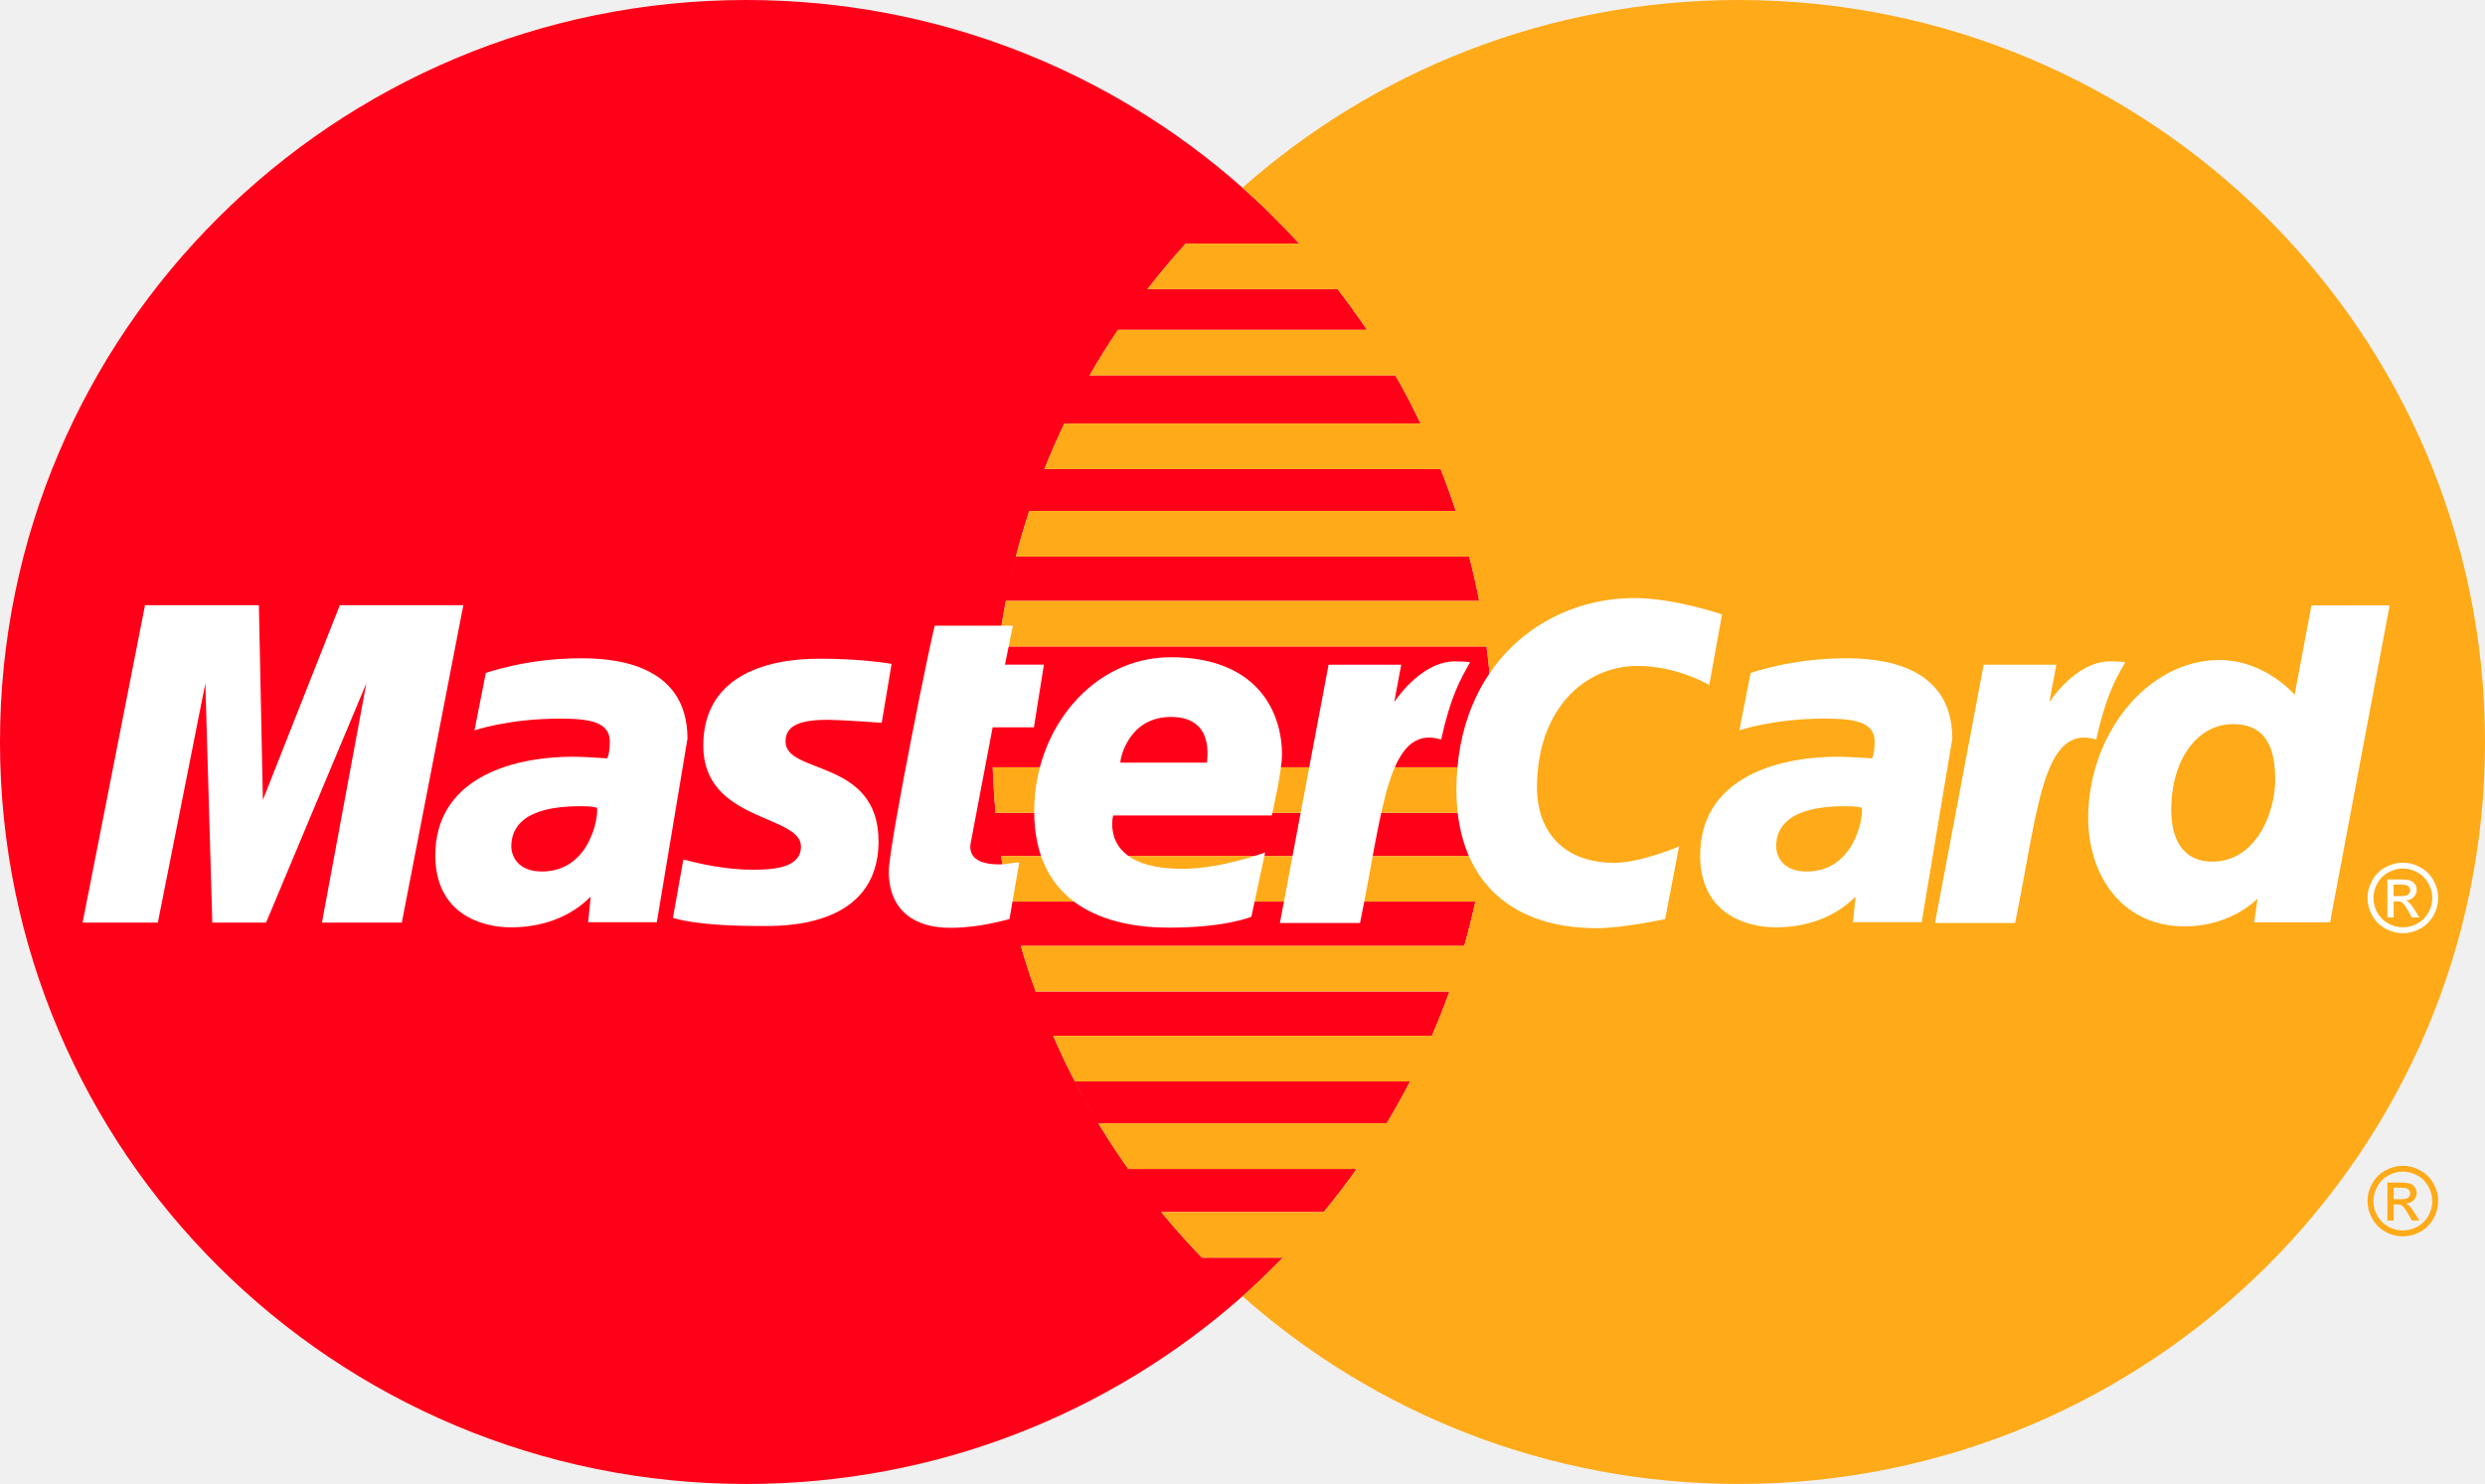
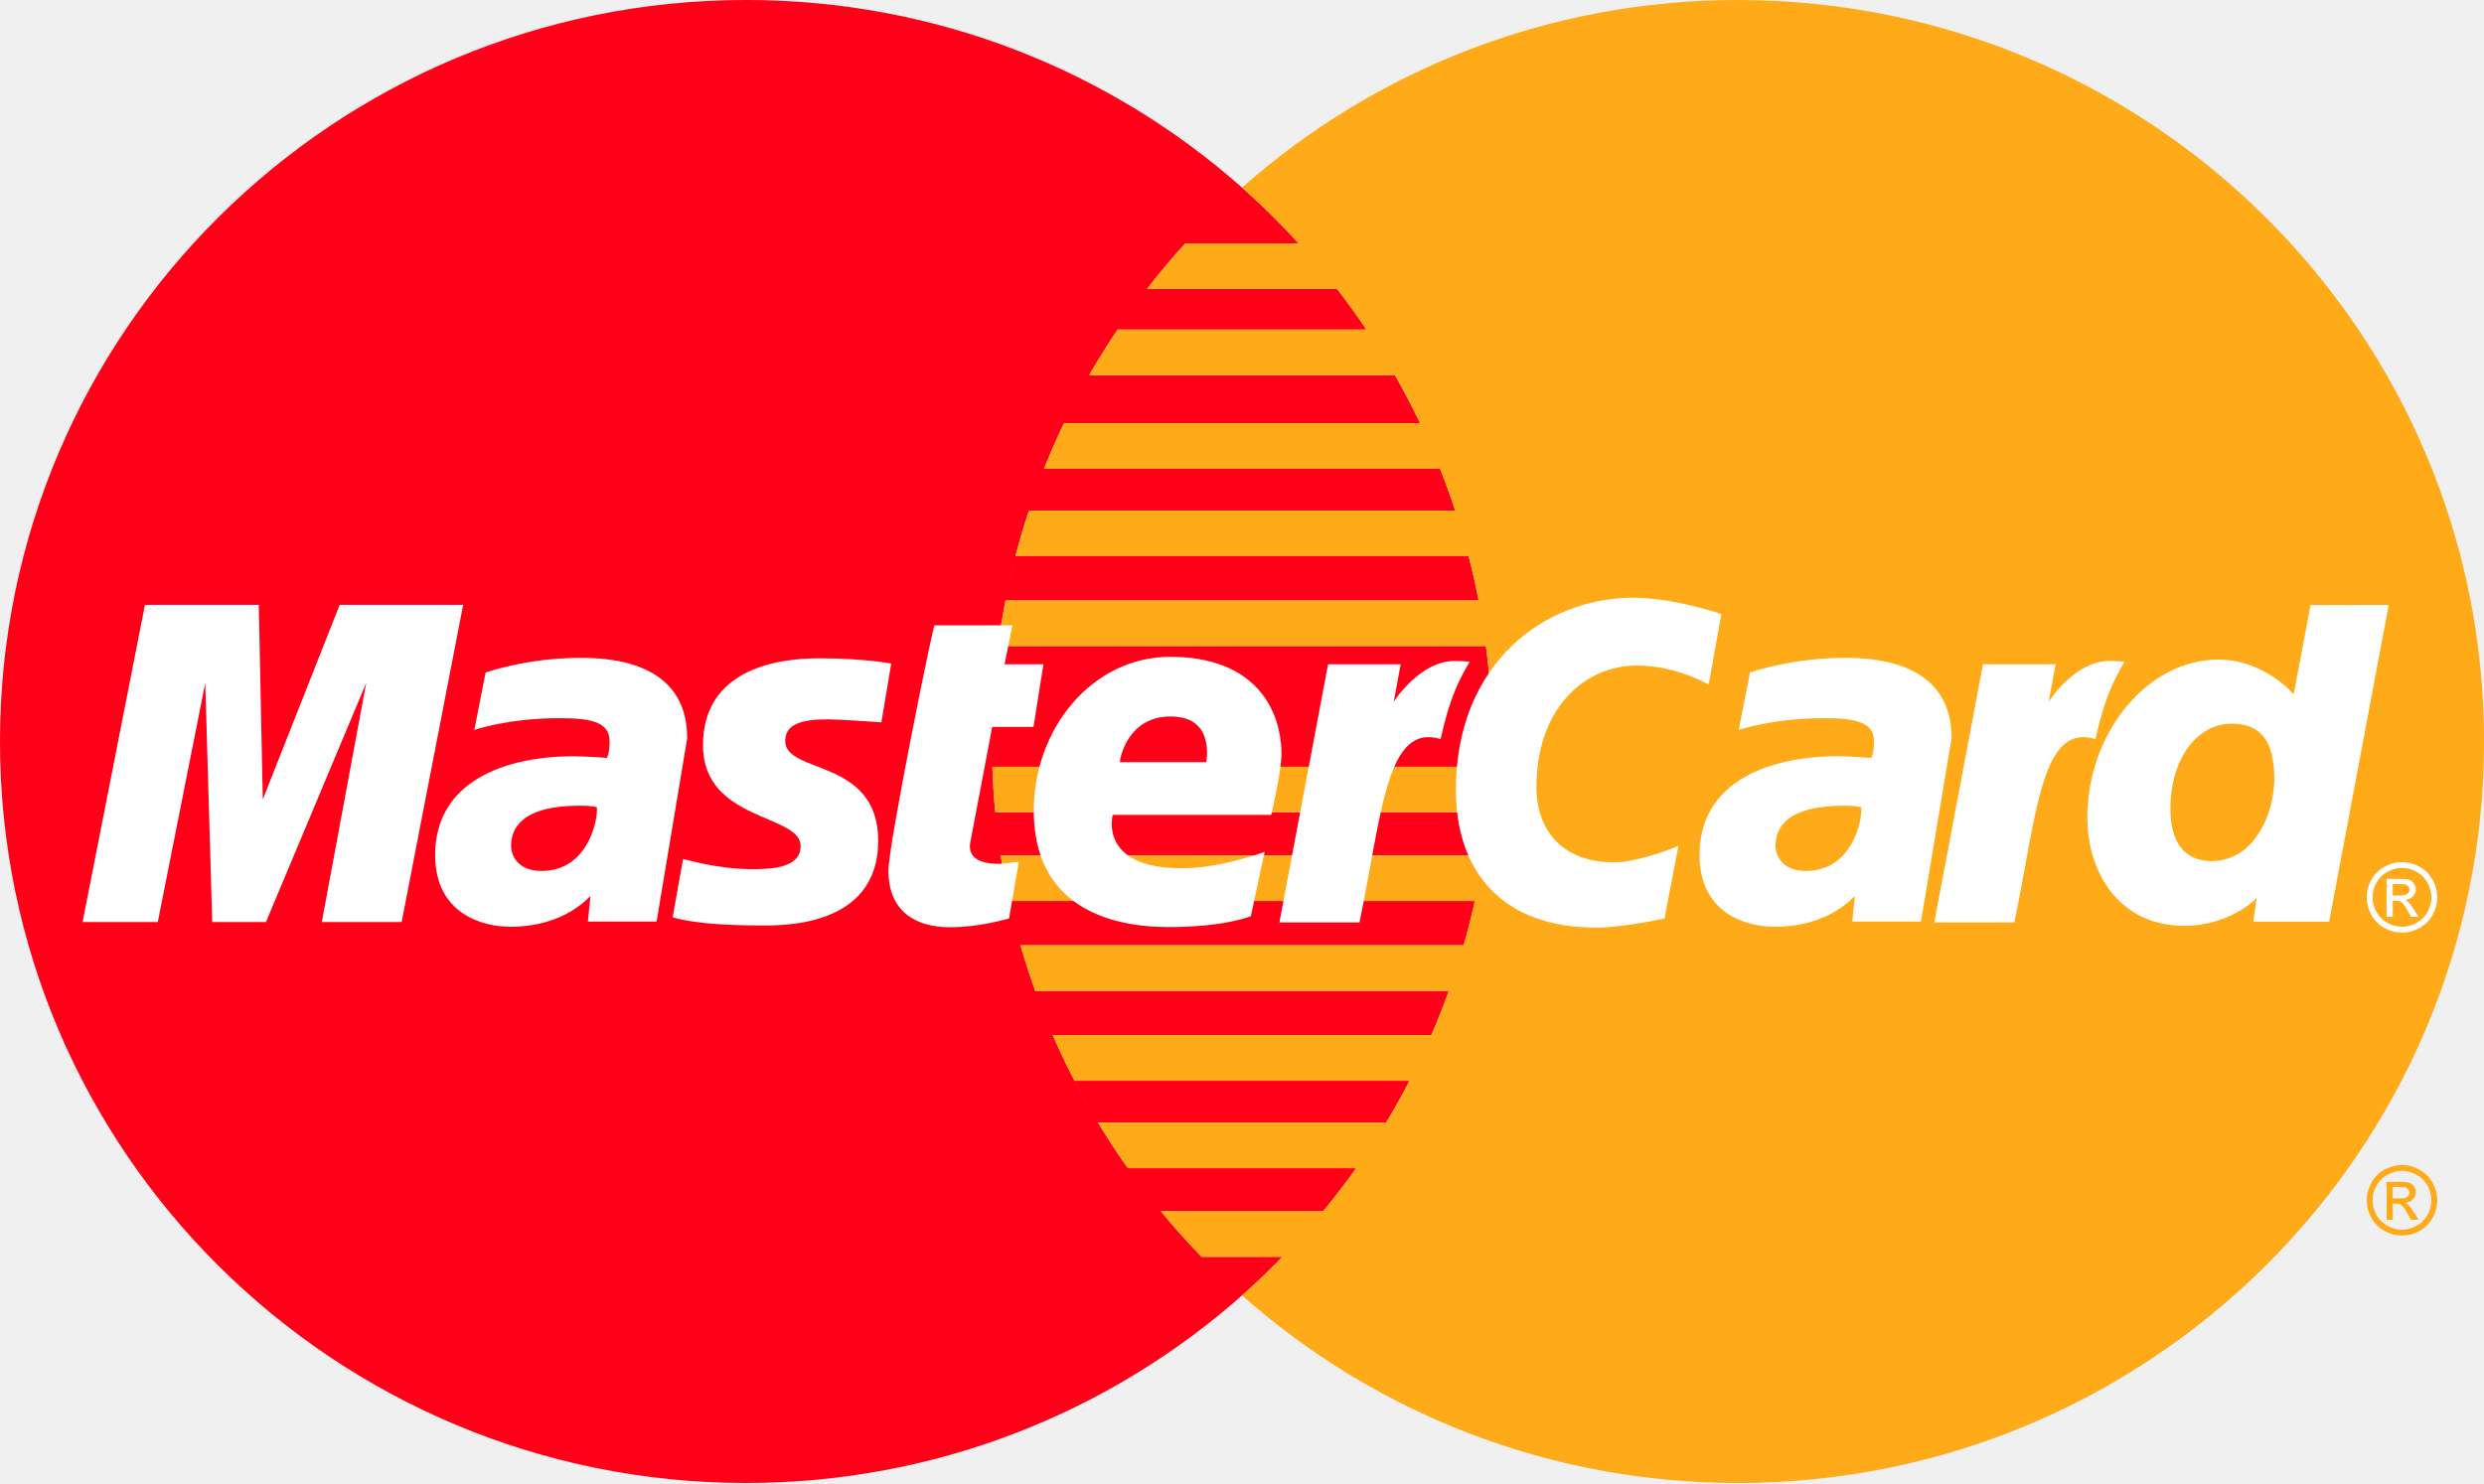
- <svg xmlns="http://www.w3.org/2000/svg" id="svg2985" version="1.1" width="1025.219" height="612.25">
-   <defs id="defs2989" />
-   <g id="g3478" transform="translate(-21.53125,-20.125)">
-     <g id="g3456">
-       <g id="g3159">
-         <path id="path3086" d="m 329.438,20.125 c -170.062,0 -307.906,137.055 -307.906,306.125 0,169.07 137.844,306.125 307.906,306.125 78.576,0 150.282,-29.28 204.688,-77.438 4.326,-3.829 8.529,-7.782 12.625,-11.844 1.365,-1.354 2.722,-2.714 4.062,-4.094 l -33.375,0 c 1.341,1.38 2.697,2.74 4.062,4.094 -1.364,-1.351 -2.724,-2.718 -4.062,-4.094 -5.874,-6.04 -11.482,-12.31 -16.844,-18.812 -1.183,-1.435 -2.374,-2.887 -3.531,-4.344 1.159,1.461 2.345,2.904 3.531,4.344 l 67.031,0 c 4.745,-5.76 9.303,-11.683 13.625,-17.781 l -94.25,0 c 2.16,3.049 4.36,6.068 6.625,9.031 -2.271,-2.967 -4.462,-5.981 -6.625,-9.031 -5.28,-7.447 -10.236,-15.147 -14.844,-23.062 -5.972,-10.258 -11.361,-20.877 -16.125,-31.844 -1.308,-3.012 -2.568,-6.033 -3.781,-9.094 -1.205,-3.042 -2.359,-6.13 -3.469,-9.219 -2.22,-6.182 -4.27,-12.454 -6.094,-18.812 l 182.906,0 c 1.726,-6.016 3.266,-12.12 4.625,-18.281 l -192.156,0 c 1.019,4.621 2.15,9.206 3.375,13.75 -1.228,-4.545 -2.355,-9.125 -3.375,-13.75 -2.003,-9.086 -3.61,-18.319 -4.781,-27.688 -0.12,-0.964 -0.232,-1.94 -0.344,-2.906 0.114,0.974 0.22,1.935 0.344,2.906 0.377,2.967 0.793,5.93 1.25,8.875 l 199.219,0 c 0.914,-5.891 1.679,-11.815 2.25,-17.812 l -203.719,0 c -0.59,-6.203 -0.975,-12.476 -1.188,-18.781 -0.059,-1.736 -0.096,-3.476 -0.125,-5.219 -0.029,-1.738 -0.062,-3.474 -0.062,-5.219 0,1.747 0.03,3.48 0.062,5.219 0.032,1.739 0.067,3.486 0.125,5.219 l 206.094,0 c 0.052,-1.547 0.093,-3.105 0.125,-4.656 0.003,-0.188 -0.003,-0.376 0,-0.562 9.8e-4,-0.062 -10e-4,-0.125 0,-0.188 0.03,-1.677 0.062,-3.347 0.062,-5.031 0,-2.845 -0.045,-5.673 -0.125,-8.5 -0.294,-10.44 -1.121,-20.757 -2.438,-30.906 l -201.344,0 c -0.836,6.448 -1.475,12.961 -1.906,19.531 -0.108,1.643 -0.2,3.288 -0.281,4.938 -0.068,1.37 -0.138,2.751 -0.188,4.125 0.048,-1.378 0.121,-2.752 0.188,-4.125 0.08,-1.651 0.175,-3.294 0.281,-4.938 1.253,-19.423 4.334,-38.356 9.062,-56.625 1.645,-6.357 3.493,-12.623 5.531,-18.812 0.482,-1.462 0.966,-2.922 1.469,-4.375 0.498,-1.439 1.012,-2.883 1.531,-4.312 -0.52,1.441 -1.032,2.862 -1.531,4.312 -0.5,1.45 -0.988,2.917 -1.469,4.375 l 175.969,0 c -1.922,-5.833 -3.991,-11.608 -6.25,-17.281 l -163.469,0 c -0.565,1.418 -1.115,2.851 -1.656,4.281 0.544,-1.43 1.091,-2.862 1.656,-4.281 2.543,-6.388 5.296,-12.643 8.25,-18.812 0.805,-1.681 1.634,-3.367 2.469,-5.031 0.843,-1.679 1.69,-3.338 2.562,-5 -0.867,1.654 -1.725,3.329 -2.562,5 -0.838,1.671 -1.66,3.343 -2.469,5.031 l 146.969,0 c -1.096,-2.289 -2.225,-4.555 -3.375,-6.812 -0.545,-1.069 -1.067,-2.126 -1.625,-3.188 -0.143,-0.273 -0.294,-0.54 -0.438,-0.812 -0.165,-0.312 -0.334,-0.625 -0.5,-0.938 -0.825,-1.549 -1.649,-3.092 -2.5,-4.625 -0.645,-1.162 -1.308,-2.316 -1.969,-3.469 l -126.156,0 c 3.677,-6.42 7.598,-12.693 11.719,-18.812 0.968,-1.438 1.945,-2.86 2.938,-4.281 0.985,-1.41 1.992,-2.826 3,-4.219 2.026,-2.8 4.069,-5.553 6.188,-8.281 5.019,-6.466 10.299,-12.74 15.812,-18.781 l 46.812,0 c -1.847,-2.023 -3.726,-4.026 -5.625,-6 C 546.209,108.704 540.283,103.014 534.125,97.562 479.72,49.405 408.013,20.125 329.438,20.125 z m 165.469,119.281 c -2.115,2.724 -4.167,5.483 -6.188,8.281 -1.01,1.399 -2.013,2.803 -3,4.219 -0.987,1.416 -1.973,2.849 -2.938,4.281 l 102.688,0 c -3.86,-5.73 -7.895,-11.334 -12.125,-16.781 l -78.438,0 z M 440.625,249.75 c -1.559,6.022 -2.93,12.123 -4.125,18.281 l 195.281,0 c -1.195,-6.158 -2.566,-12.259 -4.125,-18.281 l -187.031,0 z m 8.156,179.438 c 1.113,3.1 2.261,6.167 3.469,9.219 1.208,3.052 2.477,6.089 3.781,9.094 l 156.219,0 c 2.61,-6.009 5.023,-12.112 7.25,-18.312 l -170.719,0 z m 23.375,50.156 c 0.83,1.426 1.679,2.838 2.531,4.25 l 118.906,0 c 3.41,-5.648 6.641,-11.404 9.688,-17.281 l -138.281,0 c 2.284,4.408 4.666,8.754 7.156,13.031 z m 89.875,-353.688 c 0.743,0.85 1.485,1.704 2.219,2.562 -0.733,-0.858 -1.477,-1.713 -2.219,-2.562 z m 26.281,34.781 c 0.594,0.915 1.196,1.828 1.781,2.75 -0.586,-0.924 -1.185,-1.832 -1.781,-2.75 z m 4.25,6.75 c 0.547,0.892 1.087,1.79 1.625,2.688 -0.537,-0.897 -1.079,-1.796 -1.625,-2.688 z m 16.938,31.625 c 0.559,1.212 1.113,2.435 1.656,3.656 -0.544,-1.222 -1.097,-2.443 -1.656,-3.656 z m -8.969,272.719 c -0.359,0.66 -0.73,1.312 -1.094,1.969 0.363,-0.656 0.735,-1.309 1.094,-1.969 z m -10.625,18.031 c -0.53,0.833 -1.056,1.672 -1.594,2.5 0.538,-0.828 1.064,-1.666 1.594,-2.5 z M 564.25,524.281 c -0.733,0.858 -1.476,1.712 -2.219,2.562 0.742,-0.849 1.486,-1.705 2.219,-2.562 z m -4.844,5.531 c -0.882,0.984 -1.762,1.965 -2.656,2.938 0.893,-0.971 1.775,-1.955 2.656,-2.938 z m -6.031,6.562 c -0.681,0.717 -1.375,1.415 -2.062,2.125 0.687,-0.71 1.382,-1.409 2.062,-2.125 z" style="fill:#ff0018;fill-opacity:1;fill-rule:evenodd;stroke:none" />
-         <path id="path3155" d="m 738.844,20.125 c -78.576,0 -150.282,29.28 -204.688,77.438 8.205,7.264 15.993,14.975 23.375,23.062 l -46.812,0 c -5.51,6.039 -10.764,12.318 -15.781,18.781 l 78.406,0 c 4.23,5.448 8.265,11.052 12.125,16.781 l -102.688,0 c -4.121,6.12 -8.041,12.391 -11.719,18.812 l 126.156,0 c 3.707,6.469 7.172,13.091 10.406,19.844 l -146.969,0 c -2.949,6.159 -5.711,12.435 -8.25,18.812 l 163.469,0 c 2.259,5.673 4.328,11.448 6.25,17.281 l -175.969,0 c -3.968,12.051 -7.204,24.436 -9.656,37.094 1.195,-6.158 2.566,-12.259 4.125,-18.281 l 187.031,0 c 1.559,6.022 2.93,12.124 4.125,18.281 l -195.281,0 c -1.509,7.791 -2.722,15.667 -3.625,23.656 0.184,-1.62 0.385,-3.232 0.594,-4.844 l 201.344,0 c 1.673,12.897 2.562,26.053 2.562,39.406 0,3.495 -0.071,6.971 -0.188,10.438 l -206.094,0 c 0.213,6.318 0.626,12.566 1.219,18.781 l 203.688,0 c -0.571,5.997 -1.336,11.921 -2.25,17.812 l -199.219,0 c 0.984,6.344 2.162,12.603 3.531,18.812 l 192.156,0 c -1.359,6.161 -2.899,12.266 -4.625,18.281 l -182.906,0 c 1.826,6.364 3.872,12.625 6.094,18.812 l 170.719,0 c -2.227,6.201 -4.64,12.303 -7.25,18.312 l -156.219,0 c 5.425,12.487 11.674,24.534 18.656,36.094 -3.408,-5.648 -6.642,-11.404 -9.688,-17.281 l 138.281,0 c -3.047,5.877 -6.277,11.633 -9.688,17.281 l -118.906,0 c 3.879,6.422 7.984,12.708 12.312,18.812 l 94.25,0 c -4.322,6.098 -8.88,12.021 -13.625,17.781 l -67.031,0 c 5.356,6.495 10.977,12.78 16.844,18.812 l 33.375,0 c -5.357,5.514 -10.895,10.837 -16.656,15.938 54.405,48.157 126.112,77.438 204.688,77.438 C 908.906,632.375 1046.75,495.32 1046.75,326.25 1046.75,157.18 908.906,20.125 738.844,20.125 z M 487,502.406 c 1.079,1.522 2.175,3.03 3.281,4.531 -1.106,-1.503 -2.201,-3.007 -3.281,-4.531 z M 456.031,447.5 c -2.609,-6.009 -5.024,-12.112 -7.25,-18.312 2.227,6.201 4.639,12.303 7.25,18.312 z m -24.938,-110.812 c -0.058,-1.733 -0.093,-3.48 -0.125,-5.219 0.029,1.737 0.067,3.489 0.125,5.219 z m -0.125,-5.219 c -0.032,-1.739 -0.062,-3.471 -0.062,-5.219 0,1.747 0.033,3.478 0.062,5.219 z M 432.875,291.688 c -0.367,3.245 -0.674,6.506 -0.938,9.781 0.268,-3.271 0.569,-6.541 0.938,-9.781 z m -0.938,9.781 c -0.101,1.256 -0.195,2.521 -0.281,3.781 0.088,-1.264 0.178,-2.521 0.281,-3.781 z m 14.219,-70.531 c 0.48,-1.458 0.969,-2.925 1.469,-4.375 -0.503,1.452 -0.987,2.913 -1.469,4.375 z m 6.25,-17.281 c -0.462,1.16 -0.896,2.333 -1.344,3.5 0.446,-1.166 0.883,-2.342 1.344,-3.5 z m 30.375,-57.469 c 0.965,-1.432 1.95,-2.865 2.938,-4.281 -0.99,1.418 -1.971,2.846 -2.938,4.281 z m 2.938,-4.281 c 0.987,-1.416 1.99,-2.82 3,-4.219 -1.011,1.397 -2.012,2.804 -3,4.219 z M 465.688,184.812 c -0.787,1.5 -1.549,3.017 -2.312,4.531 0.761,-1.512 1.527,-3.034 2.312,-4.531 z m -15.156,33.719 c -0.468,1.236 -0.923,2.475 -1.375,3.719 0.448,-1.243 0.91,-2.484 1.375,-3.719 z m -19.25,92.781 c -0.076,1.573 -0.167,3.14 -0.219,4.719 0.053,-1.573 0.141,-3.152 0.219,-4.719 z m 2,53.094 c 0.119,0.949 0.248,1.897 0.375,2.844 -0.129,-0.948 -0.254,-1.893 -0.375,-2.844 z m 4.812,27.844 c 0.33,1.494 0.679,2.983 1.031,4.469 -0.35,-1.481 -0.702,-2.98 -1.031,-4.469 z m 2.156,9.031 c 0.37,1.459 0.734,2.924 1.125,4.375 -0.39,-1.452 -0.756,-2.915 -1.125,-4.375 z M 517.812,539.375 c 1.22,1.251 2.446,2.489 3.688,3.719 -1.24,-1.23 -2.468,-2.468 -3.688,-3.719 z" style="fill:#ffaa18;fill-opacity:1;fill-rule:evenodd;stroke:none" />
-       </g>
-       <g id="g3442">
-         <path d="m 1012.874,501.094 c 2.434,0 4.833,0.625 7.146,1.896 2.333,1.23 4.147,3.039 5.448,5.382 1.306,2.328 1.946,4.752 1.946,7.288 0,2.506 -0.64,4.925 -1.926,7.237 -1.276,2.312 -3.07,4.127 -5.382,5.403 -2.307,1.271 -4.727,1.911 -7.237,1.911 -2.531,0 -4.95,-0.64 -7.263,-1.911 -2.307,-1.286 -4.096,-3.09 -5.377,-5.403 -1.301,-2.312 -1.936,-4.732 -1.936,-7.237 0,-2.536 0.645,-4.96 1.952,-7.288 1.311,-2.343 3.131,-4.142 5.453,-5.382 2.343,-1.271 4.742,-1.896 7.176,-1.896 m 0,2.399 c -2.038,0 -4.03,0.529 -5.977,1.591 -1.942,1.037 -3.451,2.536 -4.544,4.498 -1.088,1.936 -1.637,3.964 -1.637,6.068 0,2.104 0.528,4.117 1.591,6.038 1.083,1.916 2.587,3.42 4.528,4.503 1.921,1.057 3.929,1.591 6.038,1.591 2.094,0 4.117,-0.534 6.038,-1.591 1.921,-1.083 3.426,-2.587 4.493,-4.503 1.072,-1.936 1.596,-3.934 1.596,-6.038 0,-2.104 -0.544,-4.132 -1.631,-6.068 -1.083,-1.962 -2.592,-3.461 -4.544,-4.498 -1.931,-1.057 -3.908,-1.591 -5.952,-1.591 m -6.378,20.208 v -15.669 h 5.392 c 1.835,0 3.176,0.147 3.99,0.447 0.823,0.28 1.469,0.783 1.972,1.509 0.493,0.722 0.742,1.479 0.742,2.292 0,1.144 -0.417,2.145 -1.24,2.988 -0.803,0.844 -1.886,1.332 -3.238,1.423 0.539,0.234 0.986,0.513 1.332,0.828 0.625,0.62 1.398,1.657 2.312,3.105 l 1.916,3.07 h -3.095 l -1.377,-2.465 c -1.098,-1.947 -1.977,-3.156 -2.648,-3.649 -0.463,-0.361 -1.139,-0.539 -2.028,-0.539 h -1.479 v 6.663 l -2.551,-0.005 m 2.531,-8.818 h 3.07 c 1.469,0 2.46,-0.219 2.988,-0.656 0.534,-0.427 0.813,-1.011 0.813,-1.738 0,-0.463 -0.127,-0.879 -0.381,-1.23 -0.259,-0.376 -0.62,-0.645 -1.083,-0.834 -0.463,-0.178 -1.291,-0.269 -2.531,-0.269 h -2.872 v 4.727" style="fill:#ffaa18;fill-opacity:1" id="text9407" />
-       </g>
+ <svg xmlns="http://www.w3.org/2000/svg" width="1025.2" height="612.25" version="1.1">
+   <g transform="translate(-21.531 -20.125)">
+     <g fill-rule="evenodd">
+       <path d="m329.44 20.125c-170.06 0-307.91 137.06-307.91 306.12 0 169.07 137.84 306.12 307.91 306.12 78.576 0 150.28-29.28 204.69-77.438 4.326-3.829 8.529-7.782 12.625-11.844 1.365-1.354 2.722-2.714 4.062-4.094h-33.375c1.341 1.38 2.697 2.74 4.062 4.094-1.364-1.351-2.724-2.718-4.062-4.094-5.874-6.04-11.482-12.31-16.844-18.812-1.183-1.435-2.374-2.887-3.531-4.344 1.159 1.461 2.345 2.904 3.531 4.344h67.031c4.745-5.76 9.303-11.683 13.625-17.781h-94.25c2.16 3.049 4.36 6.068 6.625 9.031-2.271-2.967-4.462-5.981-6.625-9.031-5.28-7.447-10.236-15.147-14.844-23.062-5.972-10.258-11.361-20.877-16.125-31.844-1.308-3.012-2.568-6.033-3.781-9.094-1.205-3.042-2.359-6.13-3.469-9.219-2.22-6.182-4.27-12.454-6.094-18.812h182.91c1.726-6.016 3.266-12.12 4.625-18.281h-192.16c1.019 4.621 2.15 9.206 3.375 13.75-1.228-4.545-2.355-9.125-3.375-13.75-2.003-9.086-3.61-18.319-4.781-27.688-0.12-0.964-0.232-1.94-0.344-2.906 0.114 0.974 0.22 1.935 0.344 2.906 0.377 2.967 0.793 5.93 1.25 8.875h199.22c0.914-5.891 1.679-11.815 2.25-17.812h-203.72c-0.59-6.203-0.975-12.476-1.188-18.781-0.059-1.736-0.096-3.476-0.125-5.219-0.029-1.738-0.062-3.474-0.062-5.219 0 1.747 0.03 3.479 0.062 5.219s0.067 3.486 0.125 5.219h206.09c0.052-1.547 0.093-3.105 0.125-4.656 3e-3 -0.188-3e-3 -0.376 0-0.562 9.8e-4 -0.062-1e-3 -0.125 0-0.188 0.03-1.677 0.062-3.346 0.062-5.031 0-2.845-0.045-5.673-0.125-8.5-0.294-10.44-1.121-20.757-2.438-30.906h-201.34c-0.836 6.448-1.475 12.961-1.906 19.531-0.108 1.643-0.2 3.288-0.281 4.938-0.068 1.37-0.138 2.751-0.188 4.125 0.048-1.378 0.121-2.752 0.188-4.125 0.08-1.651 0.175-3.294 0.281-4.938 1.253-19.423 4.335-38.356 9.062-56.625 1.645-6.357 3.493-12.623 5.531-18.812 0.482-1.462 0.966-2.922 1.469-4.375 0.498-1.439 1.012-2.883 1.531-4.312-0.52 1.441-1.032 2.862-1.531 4.312s-0.988 2.917-1.469 4.375h175.97c-1.921-5.833-3.991-11.608-6.25-17.281h-163.47c-0.565 1.418-1.115 2.851-1.656 4.281 0.544-1.43 1.091-2.862 1.656-4.281 2.542-6.388 5.296-12.643 8.25-18.812 0.805-1.681 1.634-3.367 2.469-5.031 0.843-1.679 1.69-3.338 2.562-5-0.867 1.654-1.725 3.329-2.562 5s-1.66 3.343-2.469 5.031h146.97c-1.096-2.289-2.225-4.555-3.375-6.812-0.545-1.069-1.067-2.126-1.625-3.188-0.143-0.273-0.294-0.54-0.438-0.812-0.165-0.312-0.334-0.625-0.5-0.938-0.825-1.549-1.649-3.092-2.5-4.625-0.645-1.162-1.308-2.316-1.969-3.469h-126.16c3.678-6.42 7.598-12.693 11.719-18.812 0.968-1.438 1.945-2.86 2.938-4.281 0.985-1.41 1.992-2.826 3-4.219 2.026-2.8 4.069-5.553 6.188-8.281 5.019-6.466 10.299-12.74 15.812-18.781h46.812c-1.847-2.023-3.726-4.026-5.625-6-5.697-5.921-11.623-11.611-17.781-17.062-54.405-48.157-126.11-77.438-204.69-77.438zm165.47 119.28c-2.115 2.724-4.167 5.483-6.188 8.281-1.01 1.399-2.013 2.803-3 4.219s-1.973 2.849-2.938 4.281h102.69c-3.86-5.73-7.895-11.334-12.125-16.781h-78.438zm-54.281 110.34c-1.559 6.022-2.93 12.123-4.125 18.281h195.28c-1.195-6.158-2.566-12.259-4.125-18.281h-187.03zm8.156 179.44c1.113 3.1 2.261 6.167 3.469 9.219s2.477 6.089 3.781 9.094h156.22c2.61-6.009 5.023-12.112 7.25-18.312h-170.72zm23.375 50.156c0.83 1.426 1.679 2.838 2.531 4.25h118.91c3.41-5.648 6.641-11.404 9.688-17.281h-138.28c2.284 4.408 4.666 8.754 7.156 13.031zm89.875-353.69c0.743 0.85 1.485 1.704 2.219 2.562-0.733-0.858-1.477-1.713-2.219-2.562zm26.281 34.781c0.594 0.915 1.196 1.828 1.781 2.75-0.586-0.924-1.185-1.832-1.781-2.75zm4.25 6.75c0.547 0.892 1.087 1.79 1.625 2.688-0.537-0.897-1.079-1.796-1.625-2.688zm16.938 31.625c0.559 1.212 1.113 2.436 1.656 3.656-0.544-1.222-1.097-2.443-1.656-3.656zm-8.969 272.72c-0.359 0.66-0.73 1.312-1.094 1.969 0.363-0.656 0.735-1.309 1.094-1.969zm-10.625 18.031c-0.53 0.833-1.056 1.672-1.594 2.5 0.538-0.828 1.064-1.666 1.594-2.5zm-25.656 34.719c-0.733 0.858-1.476 1.712-2.219 2.562 0.742-0.849 1.486-1.705 2.219-2.562zm-4.844 5.531c-0.882 0.984-1.762 1.965-2.656 2.938 0.893-0.971 1.775-1.955 2.656-2.938zm-6.031 6.562c-0.681 0.717-1.375 1.415-2.062 2.125 0.687-0.71 1.382-1.409 2.062-2.125z" fill="#ff0018" />
+       <path d="m738.84 20.125c-78.576 0-150.28 29.28-204.69 77.438 8.205 7.264 15.993 14.975 23.375 23.062h-46.812c-5.511 6.039-10.764 12.318-15.781 18.781h78.406c4.23 5.448 8.265 11.052 12.125 16.781h-102.69c-4.121 6.12-8.041 12.391-11.719 18.812h126.16c3.707 6.469 7.172 13.091 10.406 19.844h-146.97c-2.949 6.159-5.711 12.435-8.25 18.812h163.47c2.259 5.673 4.329 11.448 6.25 17.281h-175.97c-3.968 12.051-7.204 24.436-9.656 37.094 1.195-6.158 2.566-12.259 4.125-18.281h187.03c1.559 6.022 2.93 12.124 4.125 18.281h-195.28c-1.509 7.791-2.722 15.667-3.625 23.656 0.184-1.62 0.385-3.232 0.594-4.844h201.34c1.673 12.897 2.562 26.053 2.562 39.406 0 3.495-0.071 6.971-0.188 10.438h-206.09c0.213 6.318 0.626 12.566 1.219 18.781h203.69c-0.571 5.997-1.336 11.921-2.25 17.812h-199.22c0.984 6.344 2.162 12.603 3.531 18.812h192.16c-1.359 6.161-2.899 12.266-4.625 18.281h-182.91c1.825 6.364 3.872 12.625 6.094 18.812h170.72c-2.227 6.201-4.64 12.303-7.25 18.312h-156.22c5.425 12.487 11.674 24.534 18.656 36.094-3.408-5.648-6.642-11.404-9.688-17.281h138.28c-3.047 5.877-6.277 11.633-9.688 17.281h-118.91c3.879 6.422 7.984 12.708 12.312 18.812h94.25c-4.322 6.098-8.88 12.021-13.625 17.781h-67.031c5.356 6.495 10.977 12.78 16.844 18.812h33.375c-5.357 5.514-10.895 10.837-16.656 15.938 54.405 48.157 126.11 77.438 204.69 77.438 170.06 0 307.91-137.06 307.91-306.12 0-169.07-137.84-306.12-307.91-306.12zm-251.84 482.28c1.079 1.522 2.175 3.03 3.281 4.531-1.106-1.503-2.201-3.007-3.281-4.531zm-30.969-54.906c-2.609-6.009-5.024-12.112-7.25-18.312 2.227 6.201 4.639 12.303 7.25 18.312zm-24.938-110.81c-0.058-1.733-0.093-3.479-0.125-5.219 0.029 1.737 0.067 3.489 0.125 5.219zm-0.125-5.219c-0.032-1.739-0.062-3.471-0.062-5.219 0 1.747 0.033 3.478 0.062 5.219zm1.906-39.781c-0.367 3.245-0.674 6.506-0.938 9.781 0.268-3.271 0.569-6.541 0.938-9.781zm-0.938 9.781c-0.101 1.256-0.195 2.521-0.281 3.781 0.088-1.264 0.178-2.521 0.281-3.781zm14.219-70.531c0.48-1.458 0.969-2.925 1.469-4.375-0.503 1.452-0.987 2.913-1.469 4.375zm6.25-17.281c-0.462 1.16-0.896 2.333-1.344 3.5 0.446-1.166 0.883-2.342 1.344-3.5zm30.375-57.469c0.965-1.433 1.95-2.865 2.938-4.281-0.99 1.418-1.971 2.846-2.938 4.281zm2.938-4.281c0.987-1.416 1.99-2.82 3-4.219-1.011 1.397-2.012 2.804-3 4.219zm-20.031 32.906c-0.787 1.5-1.55 3.017-2.312 4.531 0.761-1.512 1.527-3.034 2.312-4.531zm-15.156 33.719c-0.468 1.236-0.923 2.475-1.375 3.719 0.448-1.243 0.91-2.484 1.375-3.719zm-19.25 92.781c-0.076 1.573-0.167 3.14-0.219 4.719 0.053-1.573 0.141-3.152 0.219-4.719zm2 53.094c0.119 0.949 0.248 1.897 0.375 2.844-0.129-0.948-0.254-1.893-0.375-2.844zm4.812 27.844c0.33 1.494 0.679 2.983 1.031 4.469-0.35-1.481-0.702-2.98-1.031-4.469zm2.156 9.031c0.37 1.459 0.734 2.924 1.125 4.375-0.39-1.452-0.756-2.915-1.125-4.375zm77.562 138.09c1.22 1.251 2.446 2.489 3.688 3.719-1.24-1.23-2.468-2.468-3.688-3.719z" fill="#ffaa18" />
    </g>
-     <g id="g3463">
-       <g id="g3340" />
-       <g id="g3445" transform="translate(0,-125.0609)" style="fill:white">
-         <path id="path3447" style="fill:white;fill-opacity:1" d="m 1012.874,501.094 c 2.434,0 4.833,0.625 7.146,1.896 2.333,1.23 4.147,3.039 5.448,5.382 1.306,2.328 1.946,4.752 1.946,7.288 0,2.506 -0.64,4.925 -1.926,7.237 -1.276,2.312 -3.07,4.127 -5.382,5.403 -2.307,1.271 -4.727,1.911 -7.237,1.911 -2.531,0 -4.95,-0.64 -7.263,-1.911 -2.307,-1.286 -4.096,-3.09 -5.377,-5.403 -1.301,-2.312 -1.936,-4.732 -1.936,-7.237 0,-2.536 0.645,-4.96 1.952,-7.288 1.311,-2.343 3.131,-4.142 5.453,-5.382 2.343,-1.271 4.742,-1.896 7.176,-1.896 m 0,2.399 c -2.038,0 -4.03,0.529 -5.977,1.591 -1.942,1.037 -3.451,2.536 -4.544,4.498 -1.088,1.936 -1.637,3.964 -1.637,6.068 0,2.104 0.528,4.117 1.591,6.038 1.083,1.916 2.587,3.42 4.528,4.503 1.921,1.057 3.929,1.591 6.038,1.591 2.094,0 4.117,-0.534 6.038,-1.591 1.921,-1.083 3.426,-2.587 4.493,-4.503 1.072,-1.936 1.596,-3.934 1.596,-6.038 0,-2.104 -0.544,-4.132 -1.631,-6.068 -1.083,-1.962 -2.592,-3.461 -4.544,-4.498 -1.931,-1.057 -3.908,-1.591 -5.952,-1.591 m -6.378,20.208 v -15.669 h 5.392 c 1.835,0 3.176,0.147 3.99,0.447 0.823,0.28 1.469,0.783 1.972,1.509 0.493,0.722 0.742,1.479 0.742,2.292 0,1.144 -0.417,2.145 -1.24,2.988 -0.803,0.844 -1.886,1.332 -3.238,1.423 0.539,0.234 0.986,0.513 1.332,0.828 0.625,0.62 1.398,1.657 2.312,3.105 l 1.916,3.07 h -3.095 l -1.377,-2.465 c -1.098,-1.947 -1.977,-3.156 -2.648,-3.649 -0.463,-0.361 -1.139,-0.539 -2.028,-0.539 h -1.479 v 6.663 l -2.551,-0.005 m 2.531,-8.818 h 3.07 c 1.469,0 2.46,-0.219 2.988,-0.656 0.534,-0.427 0.813,-1.011 0.813,-1.738 0,-0.463 -0.127,-0.879 -0.381,-1.23 -0.259,-0.376 -0.62,-0.645 -1.083,-0.834 -0.463,-0.178 -1.291,-0.269 -2.531,-0.269 h -2.872 v 4.727" />
-       </g>
+     <path d="m1012.9 501.09c2.434 0 4.833 0.625 7.146 1.896 2.333 1.23 4.147 3.039 5.448 5.382 1.306 2.328 1.946 4.752 1.946 7.288 0 2.506-0.64 4.925-1.926 7.237-1.276 2.312-3.07 4.127-5.382 5.403-2.307 1.271-4.727 1.911-7.237 1.911-2.531 0-4.95-0.64-7.263-1.911-2.307-1.286-4.096-3.09-5.377-5.403-1.301-2.312-1.936-4.732-1.936-7.237 0-2.536 0.645-4.96 1.952-7.288 1.311-2.343 3.131-4.142 5.453-5.382 2.343-1.271 4.742-1.896 7.176-1.896m0 2.399c-2.038 0-4.03 0.529-5.977 1.591-1.942 1.037-3.451 2.536-4.544 4.498-1.088 1.936-1.637 3.964-1.637 6.068s0.528 4.117 1.591 6.038c1.083 1.916 2.587 3.42 4.528 4.503 1.921 1.057 3.929 1.591 6.038 1.591 2.094 0 4.117-0.534 6.038-1.591 1.921-1.083 3.426-2.587 4.493-4.503 1.072-1.936 1.596-3.934 1.596-6.038s-0.544-4.132-1.631-6.068c-1.083-1.962-2.592-3.461-4.544-4.498-1.931-1.057-3.908-1.591-5.952-1.591m-6.378 20.208v-15.669h5.392c1.835 0 3.176 0.147 3.99 0.447 0.823 0.28 1.469 0.783 1.972 1.51 0.493 0.722 0.742 1.479 0.742 2.292 0 1.143-0.417 2.145-1.24 2.989-0.803 0.844-1.886 1.332-3.238 1.423 0.539 0.234 0.986 0.513 1.332 0.828 0.625 0.62 1.398 1.657 2.312 3.105l1.916 3.07h-3.095l-1.377-2.465c-1.098-1.947-1.977-3.156-2.648-3.649-0.463-0.361-1.139-0.539-2.028-0.539h-1.479v6.663l-2.551-5e-3m2.531-8.818h3.07c1.469 0 2.46-0.219 2.988-0.656 0.534-0.427 0.813-1.011 0.813-1.738 0-0.463-0.127-0.879-0.381-1.23-0.259-0.376-0.62-0.645-1.083-0.834-0.463-0.178-1.291-0.269-2.531-0.269h-2.872v4.727" fill="#ffaa18" />
+     <g transform="translate(0 -125.06)" fill="#fff">
+       <path d="m1012.9 501.09c2.434 0 4.833 0.625 7.146 1.896 2.333 1.23 4.147 3.039 5.448 5.382 1.306 2.328 1.946 4.752 1.946 7.288 0 2.506-0.64 4.925-1.926 7.237-1.276 2.312-3.07 4.127-5.382 5.403-2.307 1.271-4.727 1.911-7.237 1.911-2.531 0-4.95-0.64-7.263-1.911-2.307-1.286-4.096-3.09-5.377-5.403-1.301-2.312-1.936-4.732-1.936-7.237 0-2.536 0.645-4.96 1.952-7.288 1.311-2.343 3.131-4.142 5.453-5.382 2.343-1.271 4.742-1.896 7.176-1.896m0 2.399c-2.038 0-4.03 0.529-5.977 1.591-1.942 1.037-3.451 2.536-4.544 4.498-1.088 1.936-1.637 3.964-1.637 6.068s0.528 4.117 1.591 6.038c1.083 1.916 2.587 3.42 4.528 4.503 1.921 1.057 3.929 1.591 6.038 1.591 2.094 0 4.117-0.534 6.038-1.591 1.921-1.083 3.426-2.587 4.493-4.503 1.072-1.936 1.596-3.934 1.596-6.038s-0.544-4.132-1.631-6.068c-1.083-1.962-2.592-3.461-4.544-4.498-1.931-1.057-3.908-1.591-5.952-1.591m-6.378 20.208v-15.669h5.392c1.835 0 3.176 0.147 3.99 0.447 0.823 0.28 1.469 0.783 1.972 1.51 0.493 0.722 0.742 1.479 0.742 2.292 0 1.143-0.417 2.145-1.24 2.989-0.803 0.844-1.886 1.332-3.238 1.423 0.539 0.234 0.986 0.513 1.332 0.828 0.625 0.62 1.398 1.657 2.312 3.105l1.916 3.07h-3.095l-1.377-2.465c-1.098-1.947-1.977-3.156-2.648-3.649-0.463-0.361-1.139-0.539-2.028-0.539h-1.479v6.663l-2.551-5e-3m2.531-8.818h3.07c1.469 0 2.46-0.219 2.988-0.656 0.534-0.427 0.813-1.011 0.813-1.738 0-0.463-0.127-0.879-0.381-1.23-0.259-0.376-0.62-0.645-1.083-0.834-0.463-0.178-1.291-0.269-2.531-0.269h-2.872v4.727" fill="#fff" />
    </g>
  </g>
-   <g transform="matrix(3.412214,0,0,2.914752,-1.300785,49.65298)" id="layer1">
-     <g id="g10305" />
-     <g id="g16480">
-       <g id="g13802" transform="translate(-13.74405,15.9939)">
-         <g id="use14699" transform="translate(845.3001,0)" />
-       </g>
-       <g id="g10289">
-         <path id="path4157" style="fill:#ffffff" d="m 122.434,113.059 1.181,-8.019 c -0.645,0 -1.594,0.276 -2.431,0.276 -3.284,0 -3.646,-1.746 -3.437,-3.037 l 2.653,-16.362 4.991,0 1.205,-8.87 -4.706,0 0.958,-5.516 -9.434,0 c -0.208,0.208 -5.569,31.023 -5.569,34.775 0,5.555 3.119,8.029 7.517,7.989 3.444,-0.029 6.126,-0.982 7.072,-1.236 z" />
-         <path id="path4155" style="fill:#ffffff" d="m 125.423,97.77 c 0,13.332 8.8,16.5 16.297,16.5 6.92,0 9.965,-1.547 9.965,-1.547 l 1.662,-9.099 c 0,0 -5.264,2.319 -10.018,2.319 -10.13,0 -8.356,-7.553 -8.356,-7.553 l 19.172,0 c 0,0 1.238,-6.113 1.238,-8.604 0,-6.216 -3.094,-13.79 -13.452,-13.79 -9.486,0.002 -16.508,10.223 -16.508,21.774 z m 16.544,-13.325 c 5.324,0 4.342,5.983 4.342,6.467 l -10.474,0 c 0,-0.618 0.99,-6.467 6.132,-6.467 z" />
-         <path id="path4151" style="fill:#ffffff" d="m 201.707,113.055 1.688,-10.285 c 0,0 -4.629,2.321 -7.806,2.321 -6.692,0 -9.376,-5.11 -9.376,-10.6 0,-11.137 5.758,-17.264 12.168,-17.264 4.807,0 8.665,2.699 8.665,2.699 l 1.54,-9.993 c 0,0 -5.721,-2.315 -10.625,-2.315 -10.891,0 -21.486,9.448 -21.486,27.192 0,11.766 5.721,19.537 16.979,19.537 3.183,0.001 8.253,-1.292 8.253,-1.292 z" />
-         <path id="path4149" style="fill:#ffffff" d="m 70.547,76.143 c -6.469,0 -11.428,2.079 -11.428,2.079 l -1.369,8.127 c 0,0 4.093,-1.663 10.28,-1.663 3.513,0 6.083,0.395 6.083,3.25 0,1.734 -0.315,2.374 -0.315,2.374 0,0 -2.771,-0.232 -4.054,-0.232 -8.159,0 -16.73,3.482 -16.73,13.98 0,8.272 5.623,10.17 9.108,10.17 6.656,0 9.525,-4.319 9.678,-4.332 l -0.311,3.605 8.307,0 3.706,-25.981 c 0,-11.022 -9.615,-11.377 -12.955,-11.377 z m 2.021,21.154 c 0.18,1.587 -0.995,9.026 -6.675,9.026 -2.93,0 -3.692,-2.238 -3.692,-3.562 0,-2.582 1.403,-5.682 8.316,-5.682 1.608,0.002 1.78,0.174 2.051,0.218 z" />
-         <path id="path4145" style="fill:#ffffff" d="m 92.331,114.038 c 2.125,0 14.273,0.54 14.273,-11.995 0,-11.719 -11.245,-9.404 -11.245,-14.112 0,-2.344 1.833,-3.082 5.183,-3.082 1.33,0 6.447,0.423 6.447,0.423 l 1.19,-8.33 c 0,0.001 -3.312,-0.741 -8.704,-0.741 -6.979,0 -14.063,2.786 -14.063,12.318 0,10.801 11.812,9.717 11.812,14.267 0,3.037 -3.3,3.284 -5.843,3.284 -4.401,0 -8.364,-1.51 -8.378,-1.438 l -1.258,8.246 c 0.228,0.07 2.672,1.16 10.586,1.16 z" />
-         <path id="path4139" style="fill:#ffffff" d="m 279.852,68.668 -2.035,12.627 c 0,0 -3.551,-4.905 -9.11,-4.905 -8.644,0 -15.849,10.422 -15.849,22.397 0,7.73 3.843,15.304 11.699,15.304 5.651,0 8.784,-3.94 8.784,-3.94 l -0.415,3.365 9.176,0 7.207,-44.863 -9.457,0.015 z m -4.381,24.62 c 0,4.983 -2.467,11.639 -7.582,11.639 -3.395,0 -4.986,-2.85 -4.986,-7.323 0,-7.314 3.285,-12.14 7.43,-12.14 3.396,-0.001 5.138,2.332 5.138,7.824 z" />
-         <path id="path4133" style="fill:#ffffff" d="m 19.466,113.555 5.743,-33.87 0.843,33.87 6.5,0 12.125,-33.87 -5.371,33.87 9.658,0 7.438,-44.923 -14.935,0 -9.301,27.563 -0.484,-27.563 -13.767,0 -7.545,44.923 9.096,0 z" />
-         <path id="path4131" style="fill:#ffffff" d="m 164.818,113.617 c 2.746,-15.616 3.255,-28.296 9.808,-25.975 1.147,-6.044 2.254,-8.382 3.506,-10.94 0,0 -0.587,-0.123 -1.819,-0.123 -4.225,0 -7.355,5.772 -7.355,5.772 l 0.841,-5.301 -8.784,0 -5.885,36.567 9.688,0 z" />
-         <g id="use8523" transform="translate(847.0062,0)">
-           <path id="path4149_1_" style="fill:#ffffff" d="m -623.531,76.143 c -6.469,0 -11.428,2.079 -11.428,2.079 l -1.368,8.127 c 0,0 4.093,-1.663 10.28,-1.663 3.513,0 6.081,0.395 6.081,3.25 0,1.734 -0.313,2.374 -0.313,2.374 0,0 -2.771,-0.232 -4.055,-0.232 -8.158,0 -16.729,3.482 -16.729,13.98 0,8.272 5.622,10.17 9.107,10.17 6.656,0 9.525,-4.319 9.677,-4.332 l -0.309,3.605 c 0,0 8.304,0 8.307,0 l 3.705,-25.981 c 10e-4,-11.022 -9.615,-11.377 -12.955,-11.377 z m 2.024,21.154 c 0.18,1.587 -0.996,9.026 -6.678,9.026 -2.93,0 -3.69,-2.238 -3.69,-3.562 0,-2.582 1.403,-5.682 8.315,-5.682 1.608,0.002 1.779,0.174 2.053,0.218 z" />
-         </g>
-         <g id="use8525" transform="translate(442.2857,0)">
-           <path id="path4131_1_" style="fill:#ffffff" d="m -198.263,113.617 c 2.747,-15.616 3.256,-28.296 9.807,-25.975 1.149,-6.044 2.257,-8.382 3.508,-10.94 0,0 -0.587,-0.123 -1.819,-0.123 -4.225,0 -7.355,5.772 -7.355,5.772 l 0.841,-5.301 -8.784,0 -5.885,36.567 9.687,0 z" />
-         </g>
-       </g>
+   <g transform="matrix(3.4122 0 0 2.9148 -1.3008 49.653)">
+     <g transform="translate(-13.744 15.994)" />
+     <g fill="#fff">
+       <path d="m122.43 113.06 1.181-8.019c-0.645 0-1.594 0.276-2.431 0.276-3.284 0-3.646-1.746-3.437-3.037l2.653-16.362h4.991l1.205-8.87h-4.706l0.958-5.516h-9.434c-0.208 0.208-5.569 31.023-5.569 34.775 0 5.555 3.119 8.029 7.517 7.989 3.444-0.029 6.126-0.982 7.072-1.236z" />
+       <path d="m125.42 97.77c0 13.332 8.8 16.5 16.297 16.5 6.92 0 9.965-1.547 9.965-1.547l1.662-9.099s-5.264 2.319-10.018 2.319c-10.13 0-8.356-7.553-8.356-7.553h19.172s1.238-6.113 1.238-8.604c0-6.216-3.094-13.79-13.452-13.79-9.486 2e-3 -16.508 10.223-16.508 21.774zm16.544-13.325c5.324 0 4.342 5.983 4.342 6.467h-10.474c0-0.618 0.99-6.467 6.132-6.467z" />
+       <path d="m201.71 113.06 1.688-10.285s-4.629 2.321-7.806 2.321c-6.692 0-9.376-5.11-9.376-10.6 0-11.137 5.758-17.264 12.168-17.264 4.807 0 8.665 2.699 8.665 2.699l1.54-9.993s-5.721-2.315-10.625-2.315c-10.891 0-21.486 9.448-21.486 27.192 0 11.766 5.721 19.537 16.979 19.537 3.183 1e-3 8.253-1.292 8.253-1.292z" />
+       <path d="m70.547 76.143c-6.469 0-11.428 2.079-11.428 2.079l-1.369 8.127s4.093-1.663 10.28-1.663c3.513 0 6.083 0.395 6.083 3.25 0 1.734-0.315 2.374-0.315 2.374s-2.771-0.232-4.054-0.232c-8.159 0-16.73 3.482-16.73 13.98 0 8.272 5.623 10.17 9.108 10.17 6.656 0 9.525-4.319 9.678-4.332l-0.311 3.605h8.307l3.706-25.981c0-11.022-9.615-11.377-12.955-11.377zm2.021 21.154c0.18 1.587-0.995 9.026-6.675 9.026-2.93 0-3.692-2.238-3.692-3.562 0-2.582 1.403-5.682 8.316-5.682 1.608 2e-3 1.78 0.174 2.051 0.218z" />
+       <path d="m92.331 114.04c2.125 0 14.273 0.54 14.273-11.995 0-11.719-11.245-9.404-11.245-14.112 0-2.344 1.833-3.082 5.183-3.082 1.33 0 6.447 0.423 6.447 0.423l1.19-8.33c0 1e-3 -3.312-0.741-8.704-0.741-6.979 0-14.063 2.786-14.063 12.318 0 10.801 11.812 9.717 11.812 14.267 0 3.037-3.3 3.284-5.843 3.284-4.401 0-8.364-1.51-8.378-1.438l-1.258 8.246c0.228 0.07 2.672 1.16 10.586 1.16z" />
+       <path d="m279.85 68.668-2.035 12.627s-3.551-4.905-9.11-4.905c-8.644 0-15.849 10.422-15.849 22.397 0 7.73 3.843 15.304 11.699 15.304 5.651 0 8.784-3.94 8.784-3.94l-0.415 3.365h9.176l7.207-44.863-9.457 0.015zm-4.381 24.62c0 4.983-2.467 11.639-7.582 11.639-3.395 0-4.986-2.85-4.986-7.323 0-7.314 3.285-12.14 7.43-12.14 3.396-1e-3 5.138 2.332 5.138 7.824z" />
+       <path d="m19.466 113.56 5.743-33.87 0.843 33.87h6.5l12.125-33.87-5.371 33.87h9.658l7.438-44.923h-14.935l-9.301 27.563-0.484-27.563h-13.767l-7.545 44.923h9.096z" />
+       <path d="m164.82 113.62c2.746-15.616 3.255-28.296 9.808-25.975 1.147-6.044 2.254-8.382 3.506-10.94 0 0-0.587-0.123-1.819-0.123-4.225 0-7.355 5.772-7.355 5.772l0.841-5.301h-8.784l-5.885 36.567h9.688z" />
+     </g>
+     <g transform="translate(847.01)">
+       <path id="path4149_1_" d="m-623.53 76.143c-6.469 0-11.428 2.079-11.428 2.079l-1.368 8.127s4.093-1.663 10.28-1.663c3.513 0 6.081 0.395 6.081 3.25 0 1.734-0.313 2.374-0.313 2.374s-2.771-0.232-4.055-0.232c-8.158 0-16.729 3.482-16.729 13.98 0 8.272 5.622 10.17 9.107 10.17 6.656 0 9.525-4.319 9.677-4.332l-0.309 3.605h8.307l3.705-25.981c1e-3 -11.022-9.615-11.377-12.955-11.377zm2.024 21.154c0.18 1.587-0.996 9.026-6.678 9.026-2.93 0-3.69-2.238-3.69-3.562 0-2.582 1.403-5.682 8.315-5.682 1.608 2e-3 1.779 0.174 2.053 0.218z" fill="#fff" />
+     </g>
+     <g transform="translate(442.29)">
+       <path id="path4131_1_" d="m-198.26 113.62c2.747-15.616 3.256-28.296 9.807-25.975 1.149-6.044 2.257-8.382 3.508-10.94 0 0-0.587-0.123-1.819-0.123-4.225 0-7.355 5.772-7.355 5.772l0.841-5.301h-8.784l-5.885 36.567h9.687z" fill="#fff" />
    </g>
  </g>
</svg>
